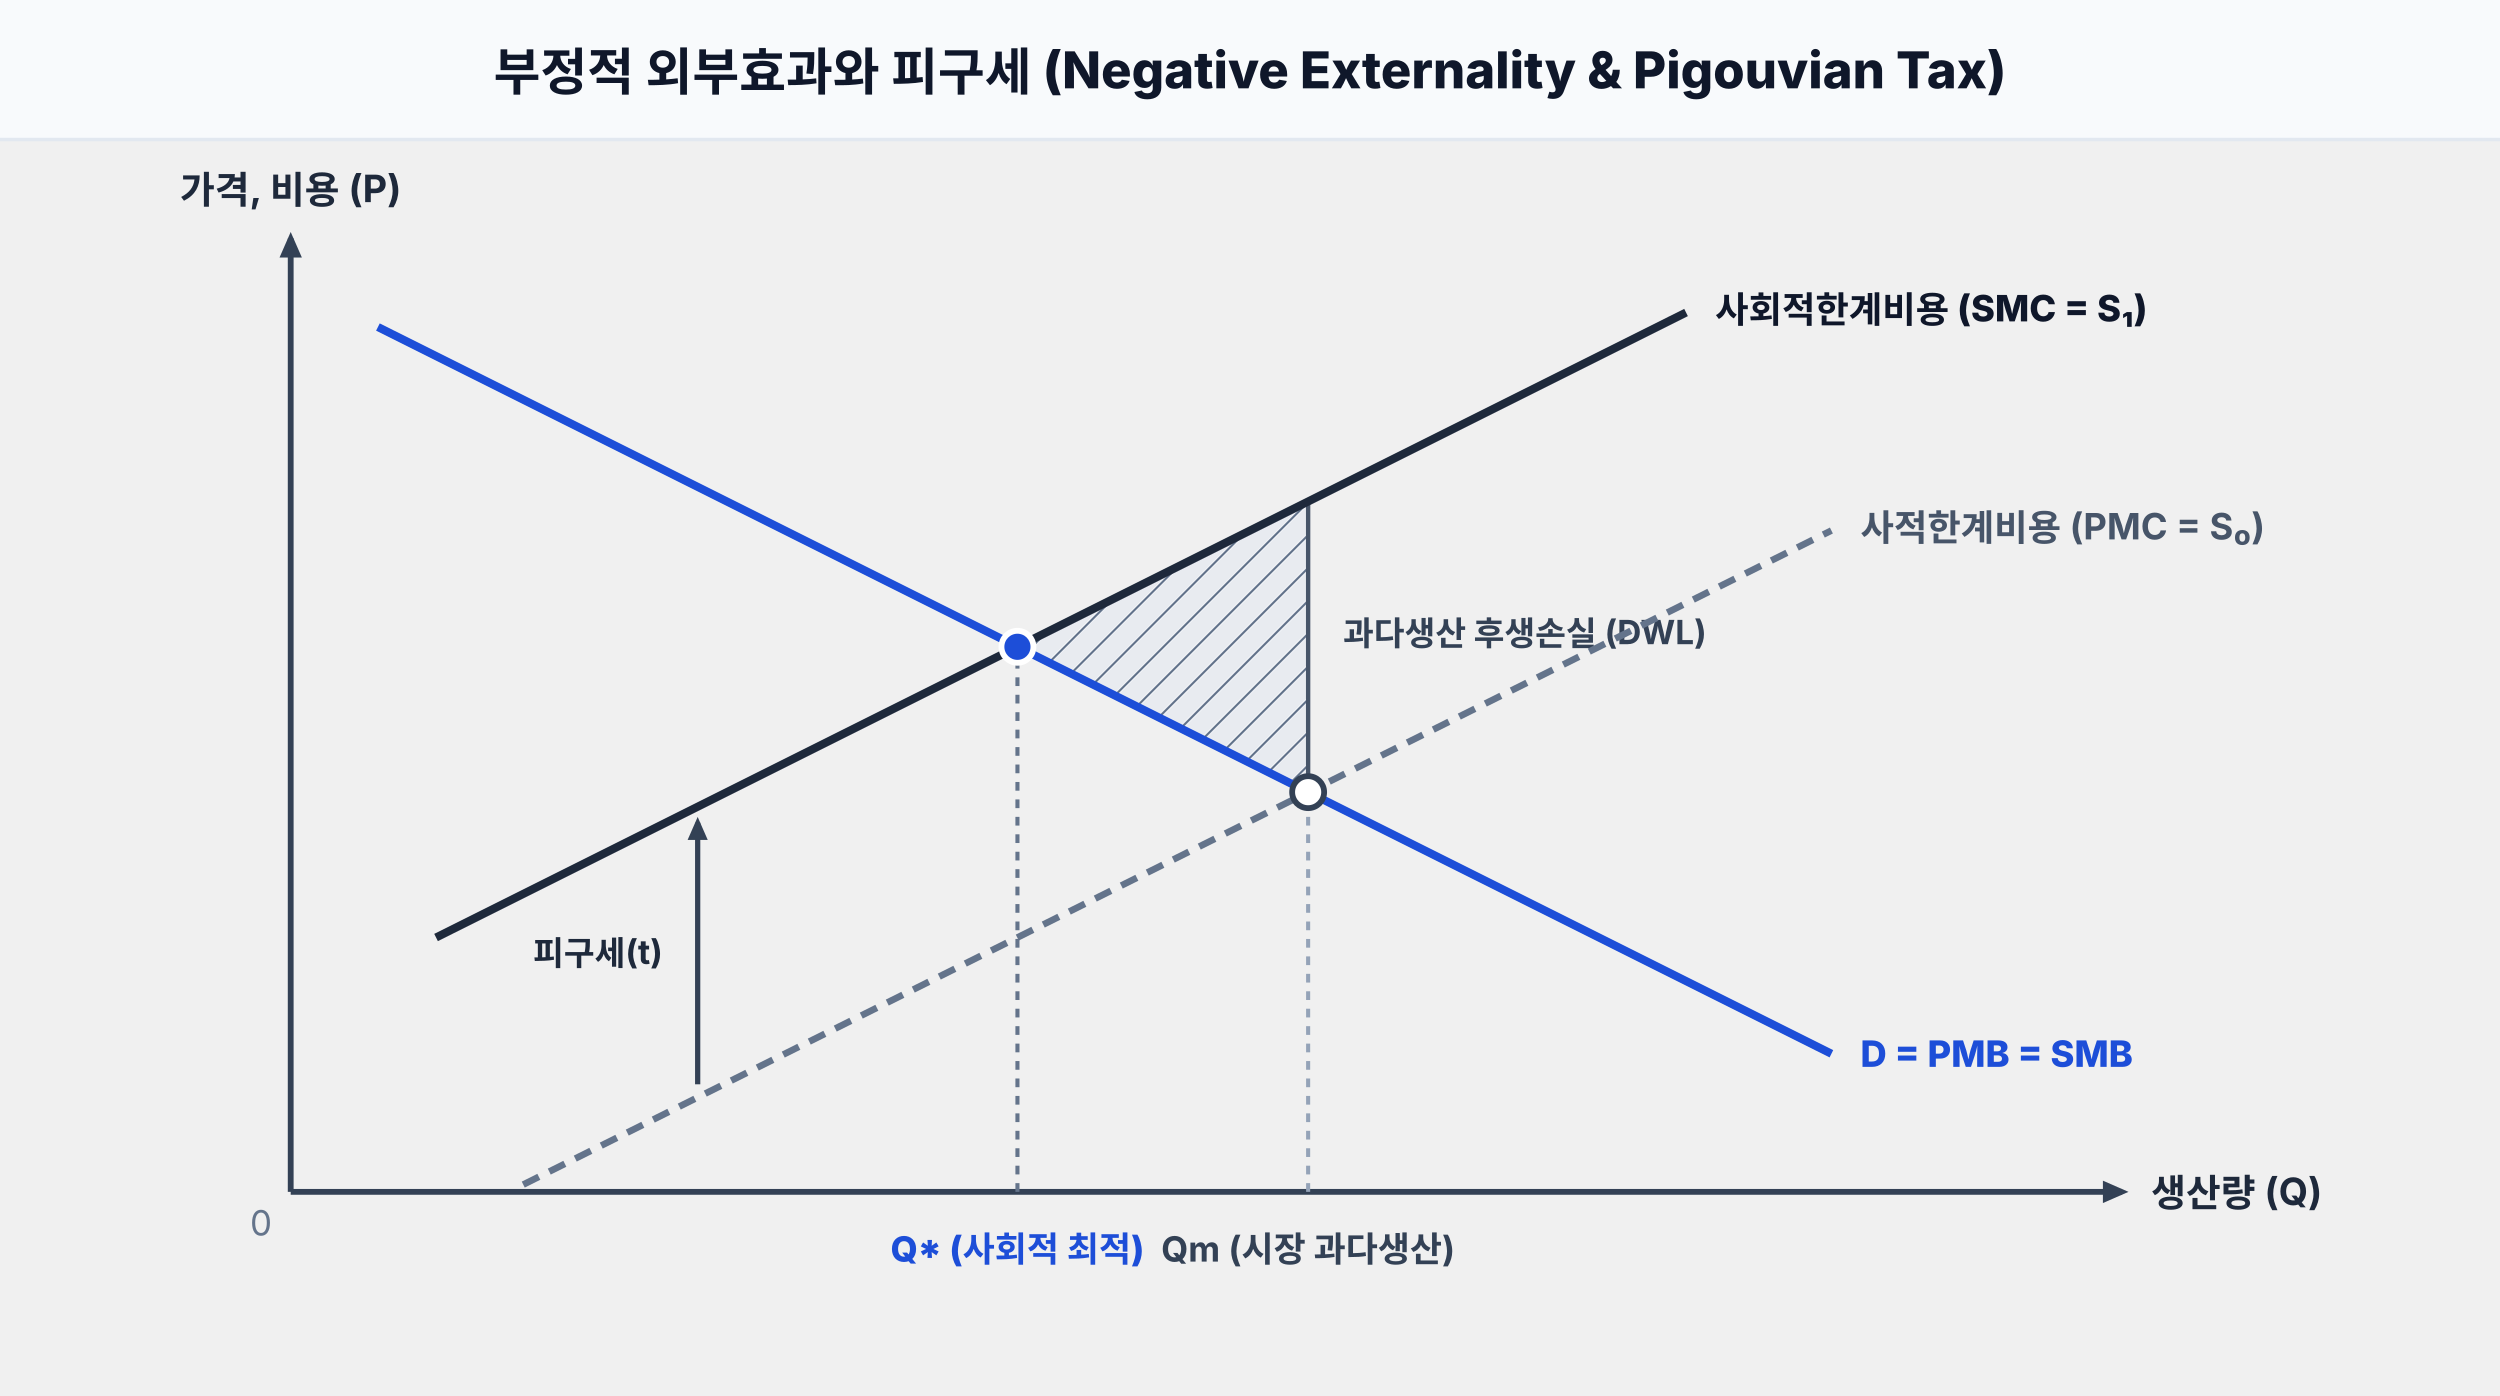
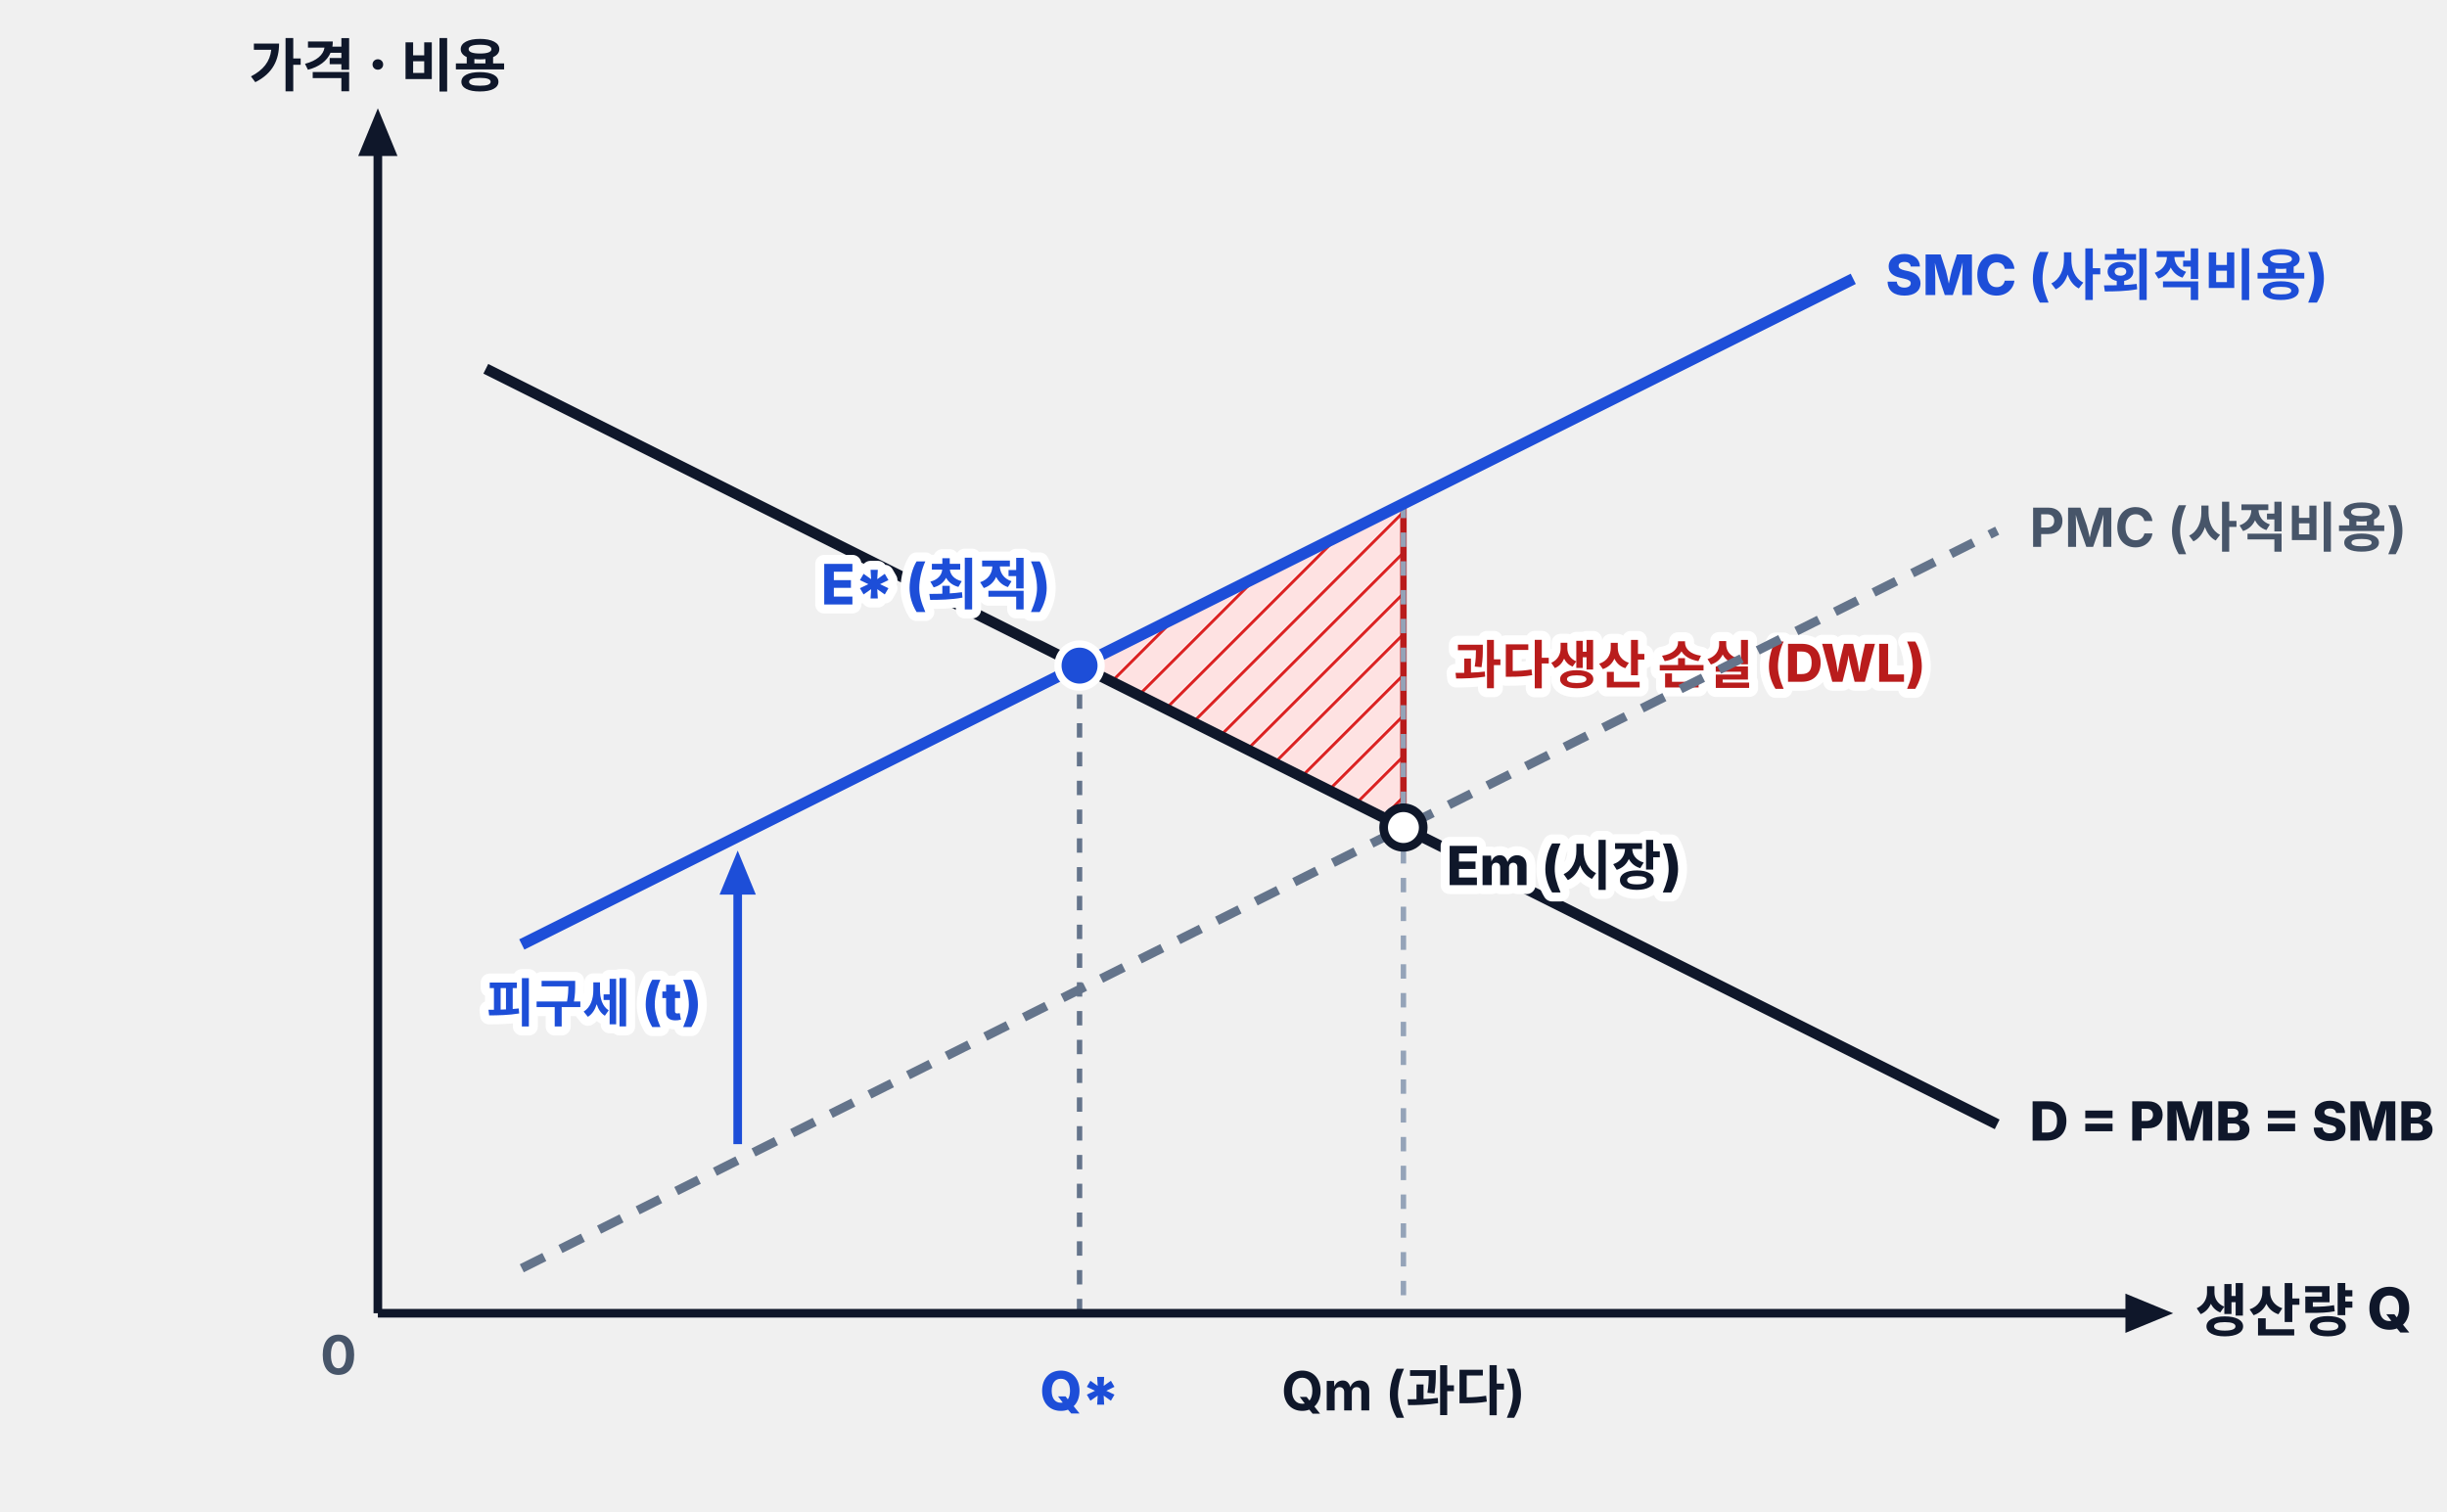
- <svg xmlns="http://www.w3.org/2000/svg" viewBox="0 0 860 480" width="100%" height="100%" style="background:#ffffff; font-family:'Pretendard', -apple-system, sans-serif;">
+ <svg xmlns="http://www.w3.org/2000/svg" viewBox="0 0 680 420" width="1020" height="630" style="background:#ffffff; font-family:'Pretendard', -apple-system, BlinkMacSystemFont, 'Apple SD Gothic Neo', sans-serif;">
  <defs>
-     <marker id="arr" viewBox="0 0 10 10" refX="6" refY="5" markerWidth="5.5" markerHeight="5.5" orient="auto-start-reverse">
-       <path d="M 0 1.5 L 8 5 L 0 8.5 z" fill="#334155" />
+     <style>
+       .halo { paint-order: stroke; stroke: #ffffff; stroke-width: 5px; stroke-linejoin: round; }
+     </style>
+     <marker id="axis-arr" viewBox="0 0 10 10" refX="6" refY="5" markerWidth="6.5" markerHeight="6.5" orient="auto-start-reverse">
+       <path d="M 0 1.5 L 8.5 5 L 0 8.5 z" fill="#0f172a" />
+     </marker>
+     <marker id="blue-arr" viewBox="0 0 10 10" refX="6" refY="5" markerWidth="6" markerHeight="6" orient="auto-start-reverse">
+       <path d="M 0 1.5 L 8.5 5 L 0 8.5 z" fill="#1d4ed8" />
    </marker>
    <pattern id="dwl-hatch" width="8" height="8" patternUnits="userSpaceOnUse" patternTransform="rotate(45)">
-       <rect width="8" height="8" fill="#e2e8f0" fill-opacity="0.6" />
-       <line x1="0" y1="0" x2="0" y2="8" stroke="#64748b" stroke-width="1.4" />
+       <rect width="8" height="8" fill="#fee2e2" />
+       <line x1="0" y1="0" x2="0" y2="8" stroke="#dc2626" stroke-width="1.6" />
    </pattern>
  </defs>
-   <rect x="0" y="0" width="860" height="48" fill="#f8fafc" />
-   <text x="430" y="31" font-size="17.5" font-weight="800" text-anchor="middle" fill="#0f172a">부정적 외부효과와 피구세 (Negative Externality &amp; Pigouvian Tax)</text>
-   <line x1="0" y1="48" x2="860" y2="48" stroke="#e2e8f0" stroke-width="1.2" />
-   <line x1="100" y1="410" x2="730" y2="410" stroke="#334155" stroke-width="2" marker-end="url(#arr)" />
-   <line x1="100" y1="410" x2="100" y2="82" stroke="#334155" stroke-width="2" marker-end="url(#arr)" />
-   <text x="740" y="415" font-size="13" font-weight="700" fill="#1e293b">생산량 (Q)</text>
-   <text x="100" y="70" font-size="13" font-weight="700" fill="#1e293b" text-anchor="middle">가격, 비용 (P)</text>
-   <text x="86" y="425" font-size="12" fill="#64748b">0</text>
-   <polygon points="350,222.5 450,272.5 450,172.5" fill="url(#dwl-hatch)" stroke="#475569" stroke-width="1.5" />
-   <text x="462" y="222" font-size="11.5" font-weight="700" fill="#334155">과다생산 후생손실 (DWL)</text>
-   <line x1="130" y1="112.5" x2="630" y2="362.5" stroke="#1d4ed8" stroke-width="2.8" />
-   <text x="640" y="367" font-size="12.5" font-weight="800" fill="#1d4ed8">D = PMB = SMB</text>
-   <line x1="180" y1="407.5" x2="630" y2="182.5" stroke="#64748b" stroke-width="2.3" stroke-dasharray="6,4" />
-   <text x="640" y="186" font-size="12.5" font-weight="700" fill="#475569">사적한계비용 (PMC = S₀)</text>
-   <line x1="150" y1="322.5" x2="580" y2="107.5" stroke="#1e293b" stroke-width="2.8" />
-   <text x="590" y="111" font-size="12.5" font-weight="800" fill="#0f172a">사회적한계비용 (SMC = S₁)</text>
-   <line x1="240" y1="373" x2="240" y2="283" stroke="#334155" stroke-width="1.8" marker-end="url(#arr)" />
-   <text x="228" y="332" font-size="11.5" font-weight="700" fill="#1e293b" text-anchor="end">피구세(t)</text>
-   <line x1="350" y1="410" x2="350" y2="222.5" stroke="#64748b" stroke-width="1.4" stroke-dasharray="3,3" />
-   <circle cx="350" cy="222.5" r="5.5" fill="#1d4ed8" stroke="#ffffff" stroke-width="2" />
-   <text x="350" y="434" font-size="12" font-weight="800" fill="#1d4ed8" text-anchor="middle">Q* (사회적 최적)</text>
-   <line x1="450" y1="410" x2="450" y2="272.5" stroke="#94a3b8" stroke-width="1.4" stroke-dasharray="3,3" />
-   <circle cx="450" cy="272.5" r="5.5" fill="#ffffff" stroke="#334155" stroke-width="2" />
-   <text x="450" y="434" font-size="12" font-weight="700" fill="#334155" text-anchor="middle">Qm (시장 과다생산)</text>
+   <polygon points="300,185 390,230 390,140" fill="url(#dwl-hatch)" stroke="#b91c1c" stroke-width="1.8" />
+   <text x="404" y="190" font-size="14.5" font-weight="800" fill="#b91c1c" class="halo">과다생산 손실 (DWL)</text>
+   <line x1="300" y1="185" x2="300" y2="365" stroke="#64748b" stroke-width="1.5" stroke-dasharray="4,4" />
+   <line x1="390" y1="140" x2="390" y2="365" stroke="#94a3b8" stroke-width="1.5" stroke-dasharray="4,4" />
+   <line x1="105" y1="365" x2="600" y2="365" stroke="#0f172a" stroke-width="2.4" marker-end="url(#axis-arr)" />
+   <line x1="105" y1="365" x2="105" y2="34" stroke="#0f172a" stroke-width="2.4" marker-end="url(#axis-arr)" />
+   <text x="610" y="370" font-size="16" font-weight="800" fill="#0f172a">생산량 Q</text>
+   <text x="105" y="24" font-size="16" font-weight="800" fill="#0f172a" text-anchor="middle">가격 · 비용</text>
+   <text x="89" y="382" font-size="15" font-weight="700" fill="#475569">0</text>
+   <line x1="135" y1="102.5" x2="555" y2="312.5" stroke="#0f172a" stroke-width="3" />
+   <text x="564" y="317" font-size="15" font-weight="800" fill="#0f172a">D = PMB = SMB</text>
+   <line x1="145" y1="352.5" x2="555" y2="147.5" stroke="#64748b" stroke-width="2.5" stroke-dasharray="7,5" />
+   <text x="564" y="152" font-size="15" font-weight="700" fill="#475569">PMC (사적비용)</text>
+   <line x1="145" y1="262.5" x2="515" y2="77.5" stroke="#1d4ed8" stroke-width="3.2" />
+   <text x="524" y="82" font-size="15.5" font-weight="800" fill="#1d4ed8">SMC (사회적비용)</text>
+   <line x1="205" y1="318" x2="205" y2="240" stroke="#1d4ed8" stroke-width="2.4" marker-end="url(#blue-arr)" />
+   <text x="195" y="284" font-size="14.5" font-weight="800" fill="#1d4ed8" text-anchor="end" class="halo">피구세 (t)</text>
+   <circle cx="300" cy="185" r="6" fill="#1d4ed8" stroke="#ffffff" stroke-width="2" />
+   <text x="292" y="168" font-size="15.5" font-weight="800" fill="#1d4ed8" text-anchor="end" class="halo">E* (최적)</text>
+   <text x="300" y="392" font-size="15" font-weight="800" fill="#1d4ed8" text-anchor="middle">Q*</text>
+   <circle cx="390" cy="230" r="5.5" fill="#ffffff" stroke="#0f172a" stroke-width="2.4" />
+   <text x="402" y="246" font-size="15" font-weight="800" fill="#0f172a" class="halo">Em (시장)</text>
+   <text x="390" y="392" font-size="15" font-weight="700" fill="#0f172a" text-anchor="middle">Qm (과다)</text>
</svg>
